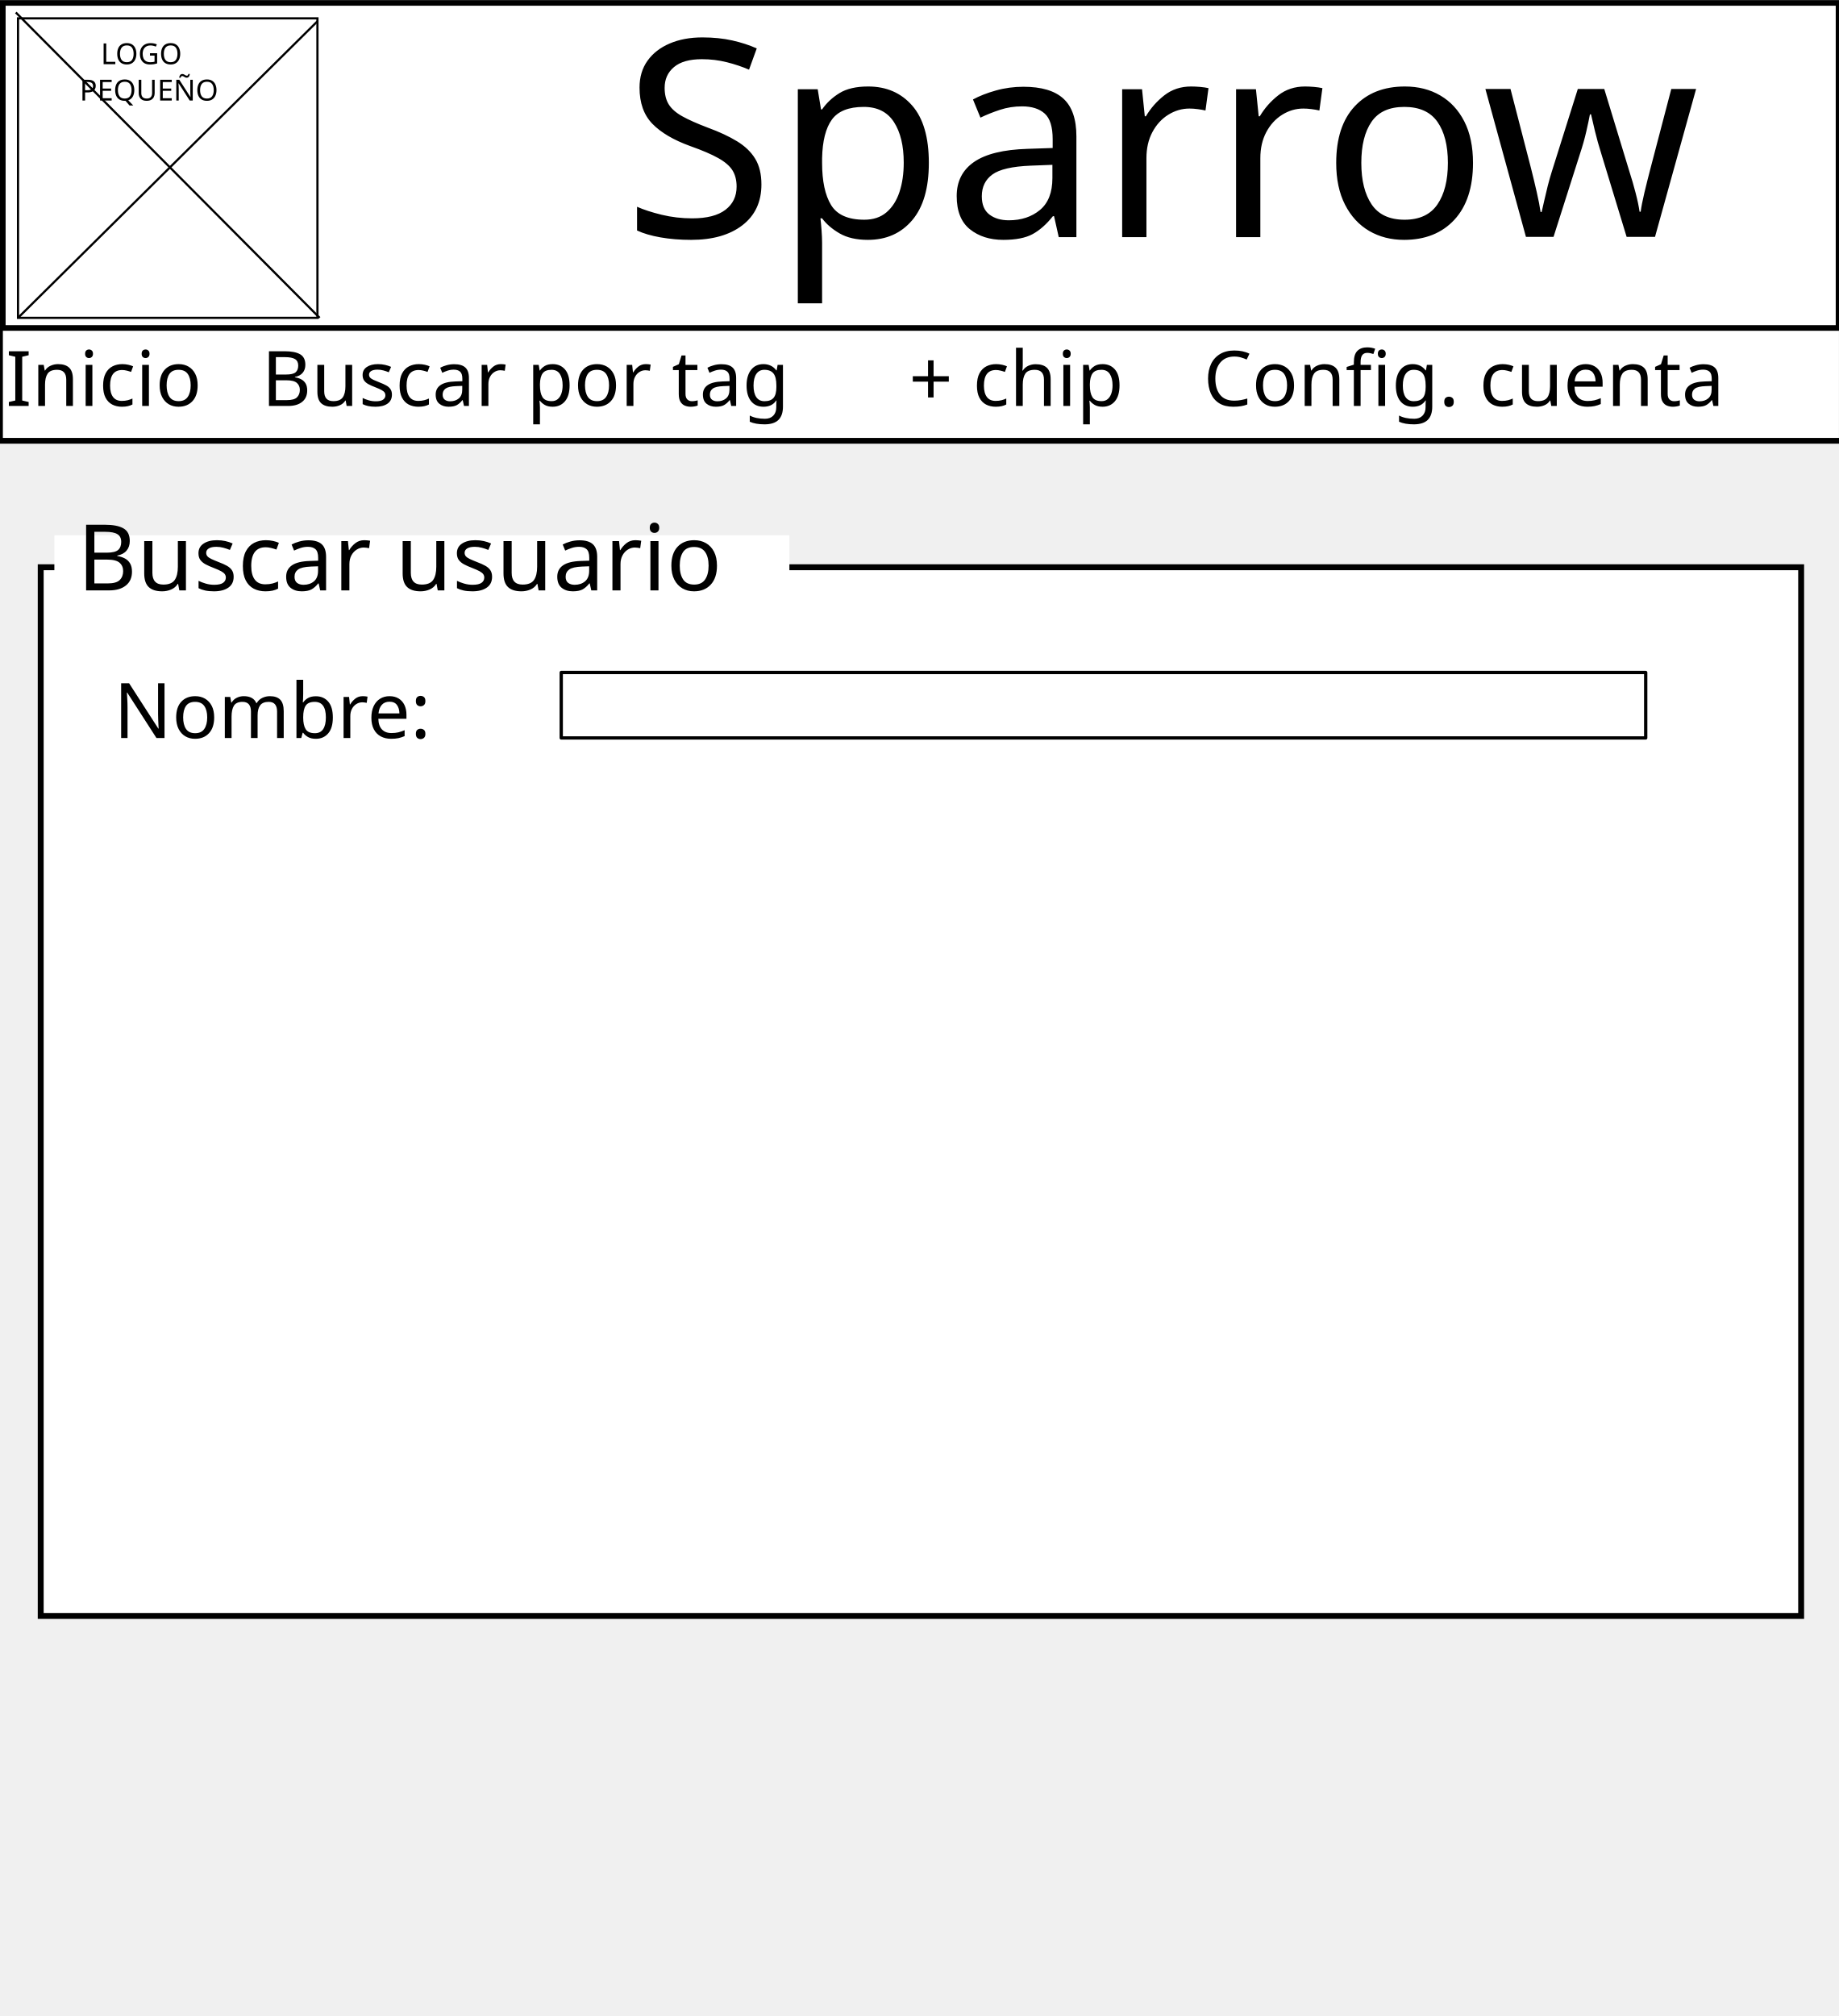
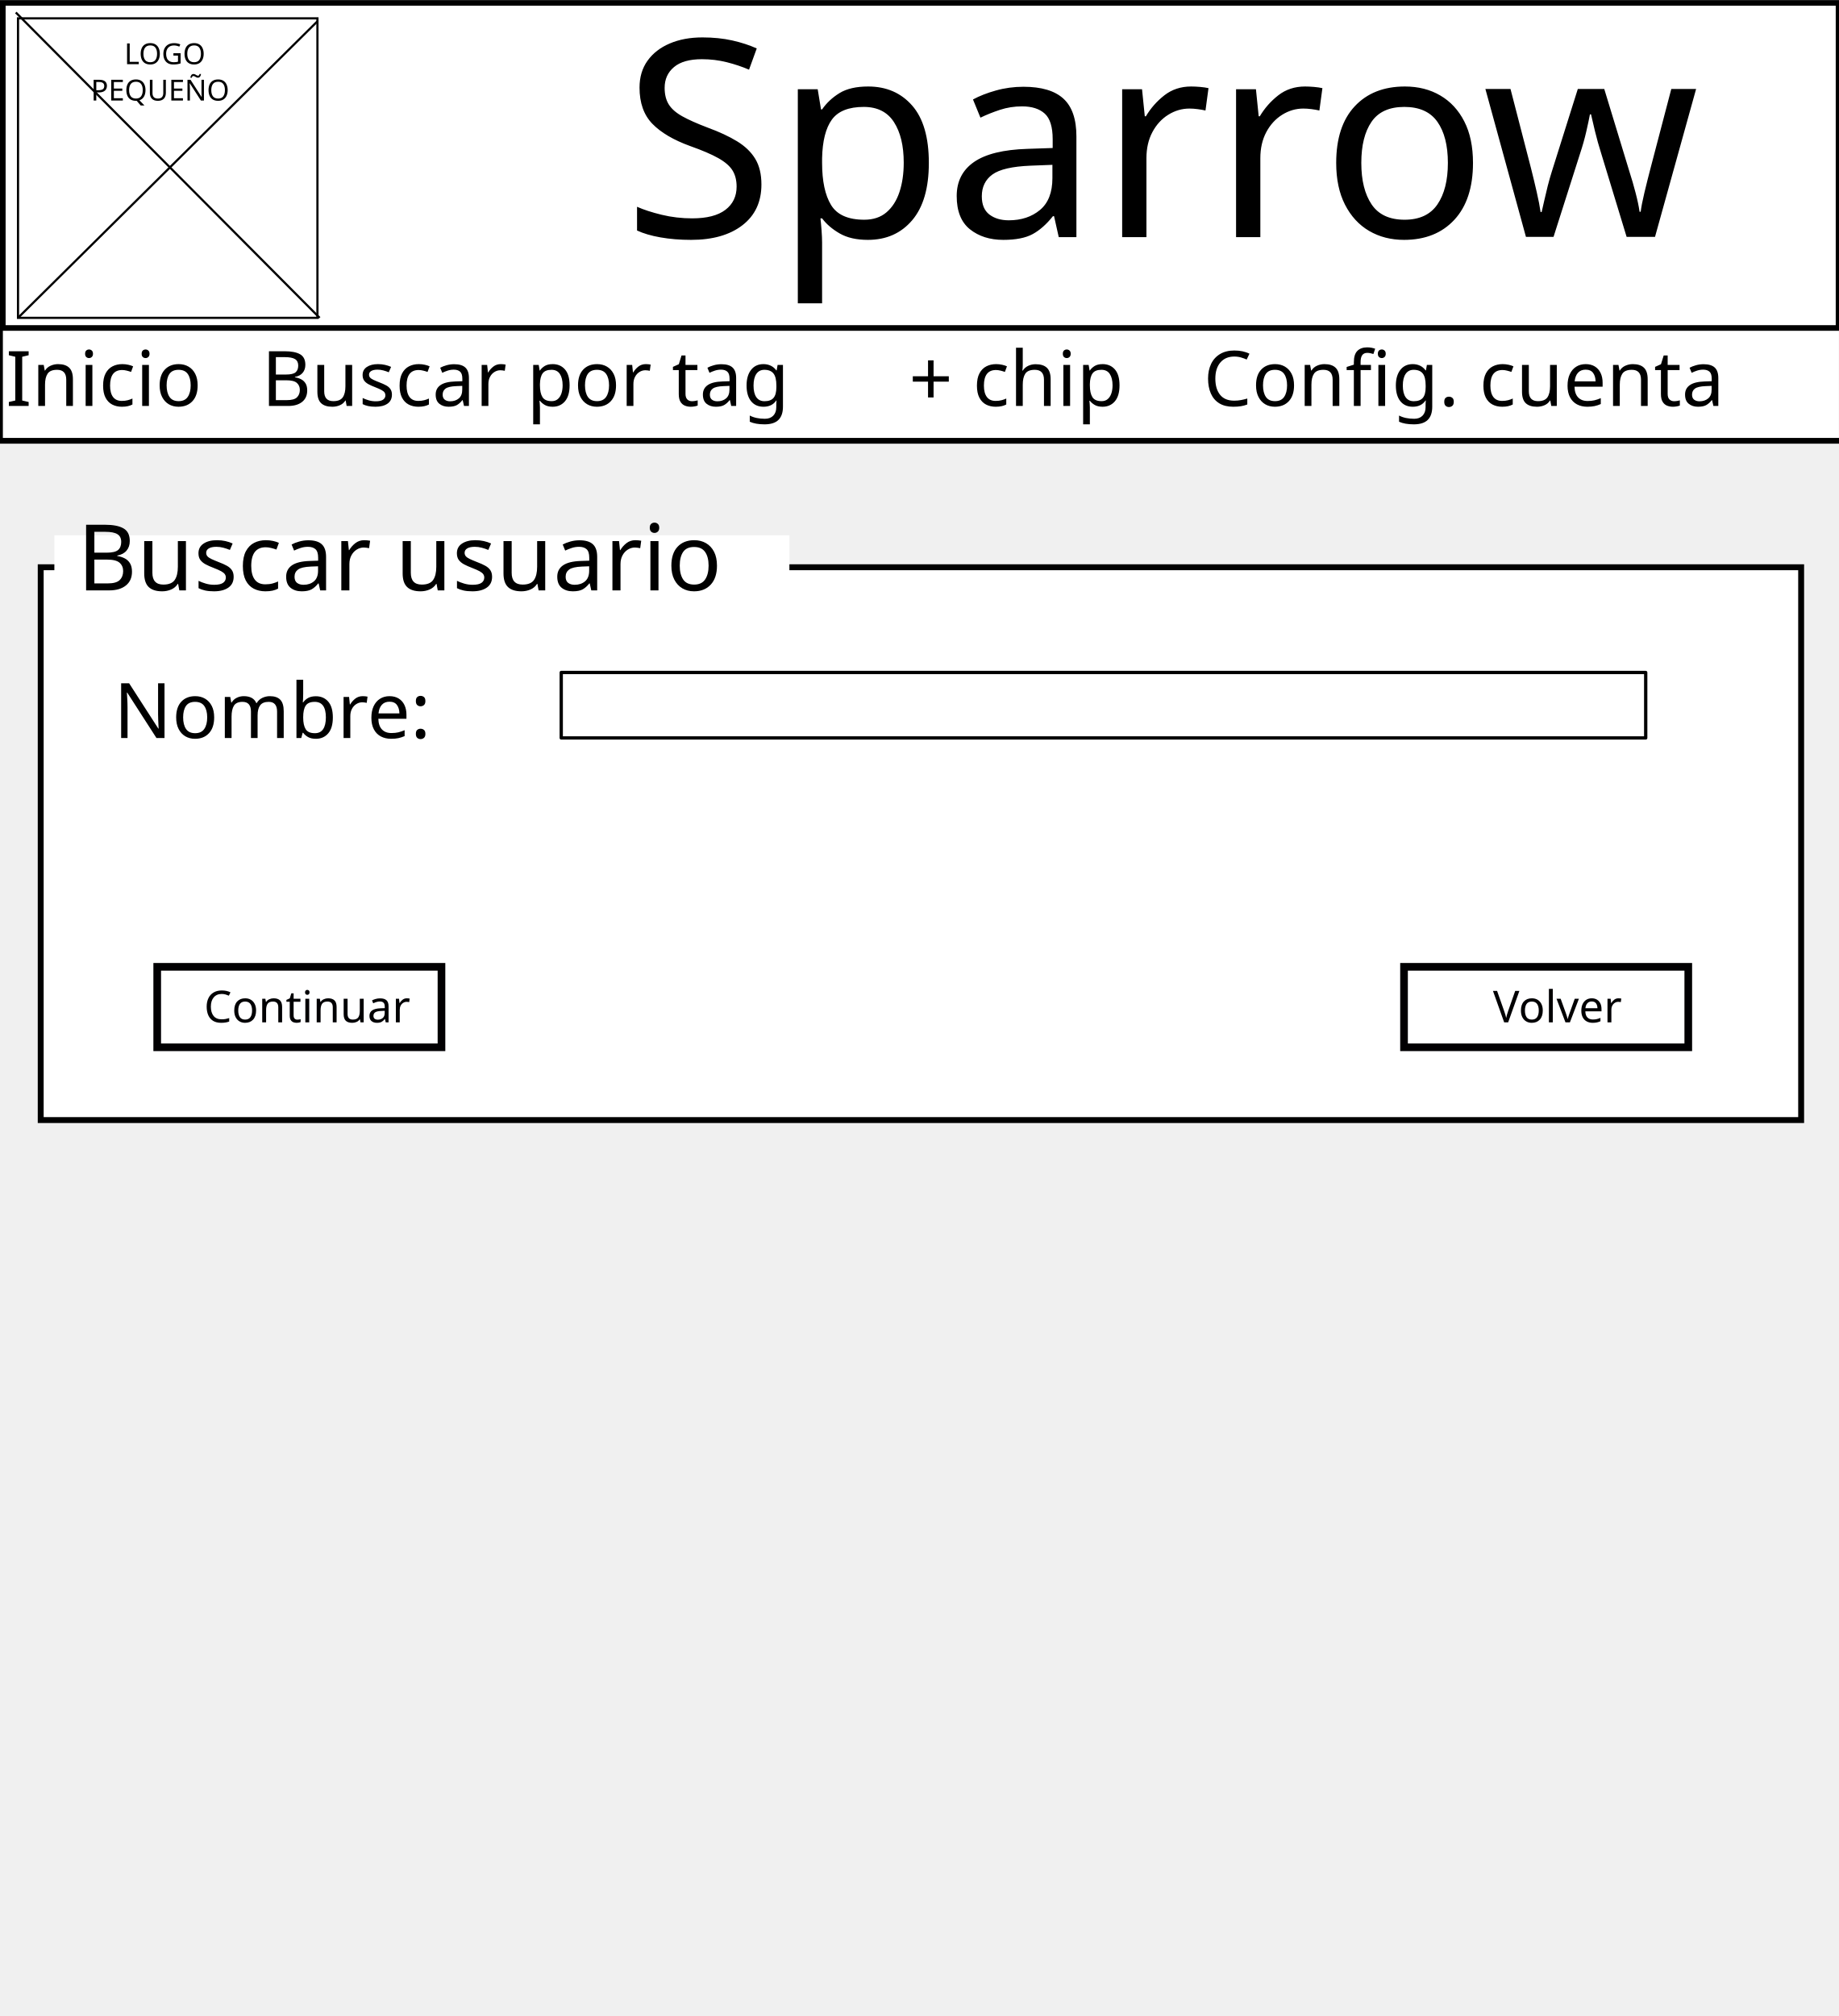
- <svg xmlns="http://www.w3.org/2000/svg" width="960" height="1052.362" id="svg2" version="1.1">
-   <defs id="defs4" />
-   <g id="layer1">
-     <rect style="fill:#ffffff;fill-opacity:1;stroke:#000000;stroke-width:3;stroke-linecap:butt;stroke-linejoin:miter;stroke-miterlimit:4;stroke-opacity:1;stroke-dasharray:none" id="rect3013" width="961.665" height="59.599" x="0" y="170.499" />
-     <rect style="fill:#ffffff;fill-opacity:1;stroke:#000000;stroke-width:2.929;stroke-linecap:butt;stroke-linejoin:miter;stroke-miterlimit:4;stroke-opacity:1;stroke-dasharray:none" id="rect3913" width="958.469" height="169.682" x="1.465" y="1.521" />
-     <rect style="fill:#ffffff;fill-rule:evenodd;stroke:#000000;stroke-width:1.138;stroke-linecap:butt;stroke-linejoin:miter;stroke-miterlimit:4;stroke-opacity:1;stroke-dasharray:none" id="rect2993" width="156.338" height="156.338" x="9.403" y="9.579" />
-     <path style="fill:none;stroke:#000000;stroke-width:1.138;stroke-linecap:butt;stroke-linejoin:miter;stroke-miterlimit:4;stroke-opacity:1;stroke-dasharray:none" d="M 9.403,165.917 165.74,11.112" id="path3765" />
-     <path style="fill:none;stroke:#000000;stroke-width:1.138;stroke-linecap:butt;stroke-linejoin:miter;stroke-miterlimit:4;stroke-opacity:1;stroke-dasharray:none" d="M 8.253,6.514 166.89,165.917" id="path3767" />
-     <text xml:space="preserve" style="font-size:15.173px;font-style:normal;font-weight:normal;line-height:125%;letter-spacing:0px;word-spacing:0px;fill:#000000;fill-opacity:1;stroke:none;font-family:Sans" x="87.638" y="33.506" id="text3769">
-       <tspan id="tspan3771" x="87.638" y="33.506" style="text-align:center;text-anchor:middle">LOGO</tspan>
-       <tspan x="87.638" y="52.472" id="tspan3773" style="text-align:center;text-anchor:middle">PEQUEÑO</tspan>
-     </text>
-     <text xml:space="preserve" style="font-size:40px;font-style:normal;font-weight:normal;line-height:125%;letter-spacing:0px;word-spacing:0px;fill:#000000;fill-opacity:1;stroke:none;font-family:Sans" x="325.269" y="123.777" id="text3968">
-       <tspan id="tspan3970" x="325.269" y="123.777" style="font-size:144px">Sparrow</tspan>
-     </text>
-     <text xml:space="preserve" style="font-size:40px;font-style:normal;font-weight:normal;line-height:125%;letter-spacing:0px;word-spacing:0px;fill:#000000;fill-opacity:1;stroke:none;font-family:Sans" x="3.03" y="211.915" id="text3009">
-       <tspan id="tspan3011" x="3.03" y="211.915">Inicio   Buscar por tag      + chip    Config. cuenta</tspan>
-     </text>
-     <rect style="fill:#ffffff;fill-opacity:1;stroke:#000000;stroke-width:3.082;stroke-linecap:butt;stroke-linejoin:miter;stroke-miterlimit:4;stroke-opacity:1;stroke-dasharray:none" id="rect3976" width="919.157" height="547.421" x="21.254" y="296.106" />
-     <rect style="fill:#ffffff;fill-opacity:1;stroke:#000000;stroke-width:3.206;stroke-linecap:butt;stroke-linejoin:miter;stroke-miterlimit:4;stroke-opacity:0;stroke-dasharray:none" id="rect3978" width="383.773" height="40.2" x="28.387" y="279.421" />
-     <text xml:space="preserve" style="font-size:40px;font-style:normal;font-weight:normal;line-height:125%;letter-spacing:0px;word-spacing:0px;fill:#000000;fill-opacity:1;stroke:none;font-family:Sans" x="40.305" y="308.186" id="text3972">
-       <tspan id="tspan3974" x="40.305" y="308.186" style="font-size:48px">Buscar usuario</tspan>
-     </text>
-     <text xml:space="preserve" style="font-size:40px;font-style:normal;font-weight:normal;line-height:125%;letter-spacing:0px;word-spacing:0px;fill:#000000;fill-opacity:1;stroke:none;font-family:Sans" x="59.379" y="385.247" id="text4488">
-       <tspan id="tspan4490" x="59.379" y="385.247" style="font-size:40px">Nombre:</tspan>
-     </text>
-     <rect style="fill:#ffffff;fill-opacity:1;stroke:#000000;stroke-width:1.727;stroke-linejoin:round;stroke-miterlimit:4;stroke-opacity:1;stroke-dasharray:none;display:inline" id="rect3789" width="566.221" height="34.165" x="293.032" y="351.041" />
+ <svg xmlns="http://www.w3.org/2000/svg" version="1.1" id="svg2" x="0px" y="0px" width="960px" height="1052.361px" viewBox="0 0 960 1052.361" enable-background="new 0 0 960 1052.361" xml:space="preserve">
+   <rect id="rect3013" x="0" y="170.499" fill="#FFFFFF" stroke="#000000" stroke-width="3" width="961.665" height="59.599" />
+   <rect id="rect3913" x="1.465" y="1.521" fill="#FFFFFF" stroke="#000000" stroke-width="2.929" width="958.468" height="169.683" />
+   <rect id="rect2993" x="9.403" y="9.579" fill="#FFFFFF" stroke="#000000" stroke-width="1.138" width="156.338" height="156.337" />
+   <path id="path3765" fill="none" stroke="#000000" stroke-width="1.138" d="M9.403,165.916  L165.74,11.112" />
+   <path id="path3767" fill="none" stroke="#000000" stroke-width="1.138" d="M8.253,6.514  L166.89,165.916" />
+   <text transform="matrix(1 0 0 1 64.8782 33.5051)" font-family="'MyriadPro-Regular'" font-size="15.173">LOGO</text>
+   <text transform="matrix(1 0 0 1 47.429 52.4719)" font-family="'MyriadPro-Regular'" font-size="15.173">PEQUEÑO</text>
+   <text transform="matrix(1 0 0 1 325.2688 123.7776)" font-family="'MyriadPro-Regular'" font-size="144">Sparrow</text>
+   <text transform="matrix(1 0 0 1 3.03 211.9153)" font-family="'MyriadPro-Regular'" font-size="40">Inicio   Buscar por tag      + chip    Config. cuenta</text>
+   <rect id="rect3976" x="21.254" y="296.106" fill="#FFFFFF" stroke="#000000" stroke-width="3.082" width="919.156" height="288.575" />
+   <rect id="rect3978" x="28.387" y="279.421" fill="#FFFFFF" stroke="#000000" stroke-width="3.206" stroke-opacity="0" width="383.773" height="40.2" />
+   <text transform="matrix(1 0 0 1 40.3044 308.1858)" font-family="'MyriadPro-Regular'" font-size="48">Buscar usuario</text>
+   <text transform="matrix(1 0 0 1 59.3782 385.2463)" font-family="'MyriadPro-Regular'" font-size="40">Nombre:</text>
+   <rect id="rect3789" x="293.031" y="351.041" fill="#FFFFFF" stroke="#000000" stroke-width="1.727" stroke-linejoin="round" width="566.222" height="34.165" />
+   <g>
+     <rect x="82.084" y="504.682" fill="none" stroke="#010002" stroke-width="4" stroke-miterlimit="10" width="148.417" height="42" />
+     <text transform="matrix(1 0 0 1 106.5002 533.6809)" fill="#010003" font-family="'MyriadPro-Regular'" font-size="23">Continuar</text>
+   </g>
+   <g>
+     <rect x="733.065" y="504.682" fill="none" stroke="#010002" stroke-width="4" stroke-miterlimit="10" width="148.416" height="42" />
+     <text transform="matrix(1 0 0 1 779.5002 533.6809)" fill="#010003" font-family="'MyriadPro-Regular'" font-size="23">Volver</text>
  </g>
</svg>
